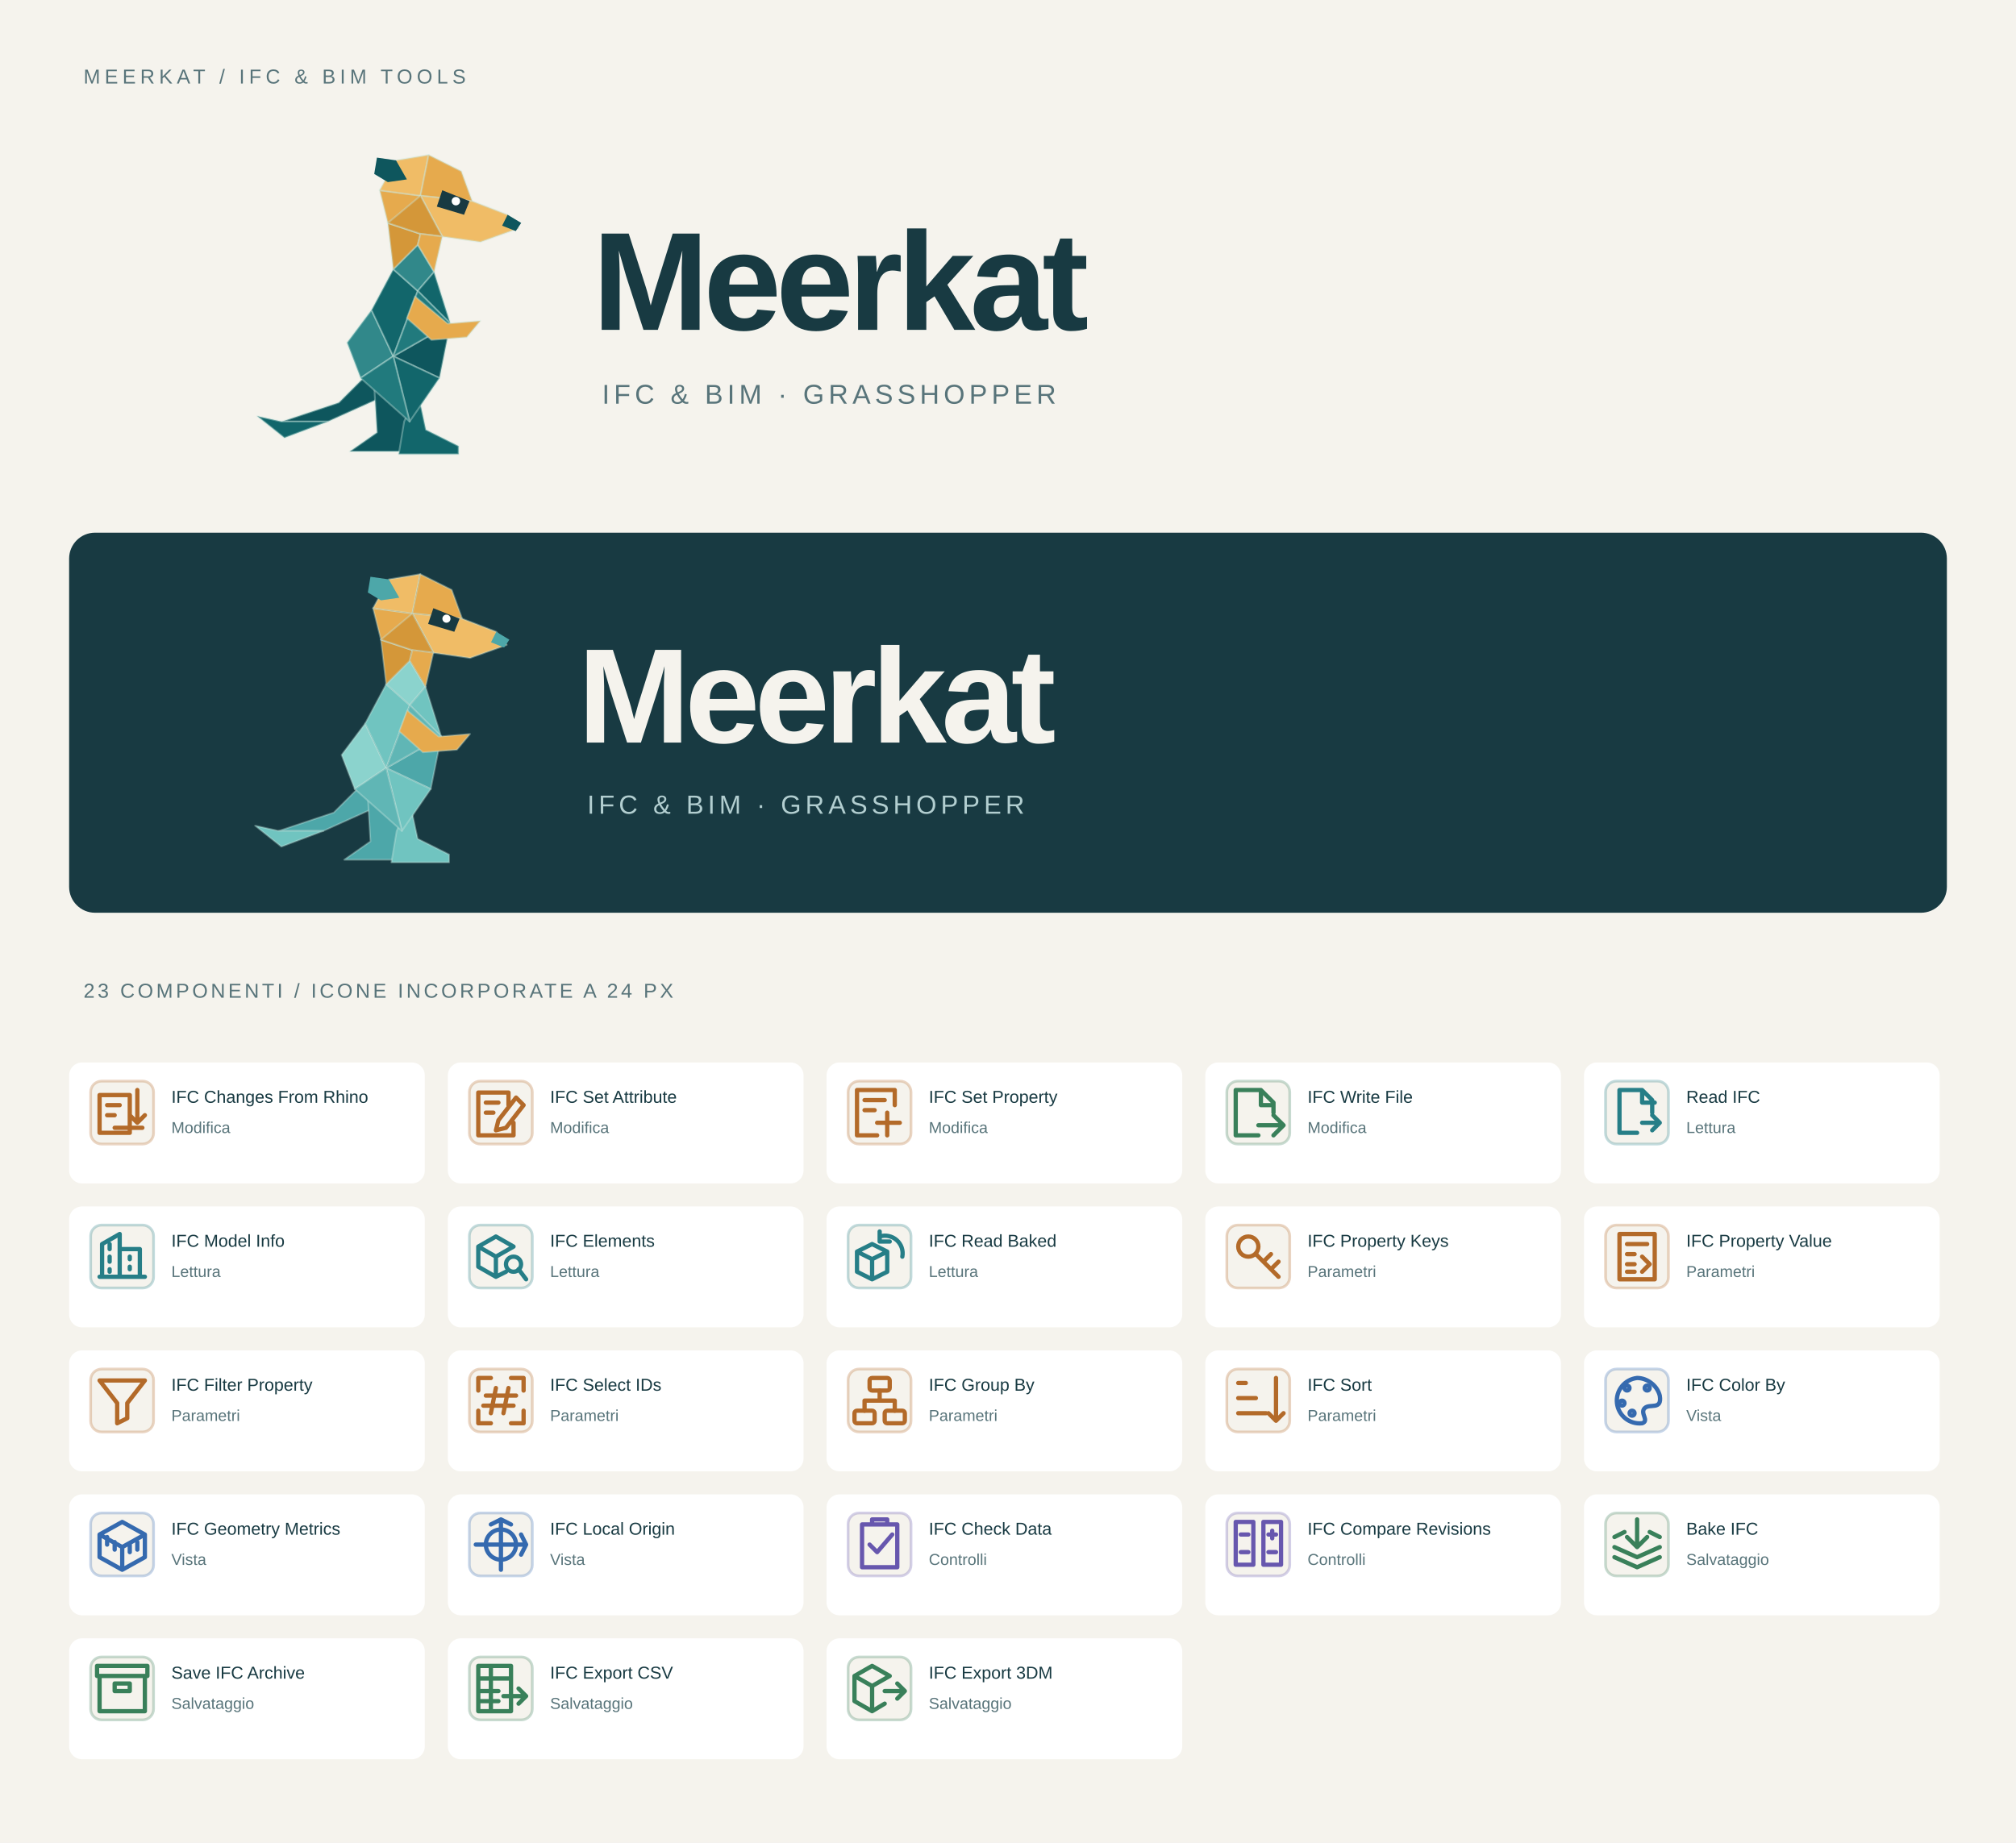
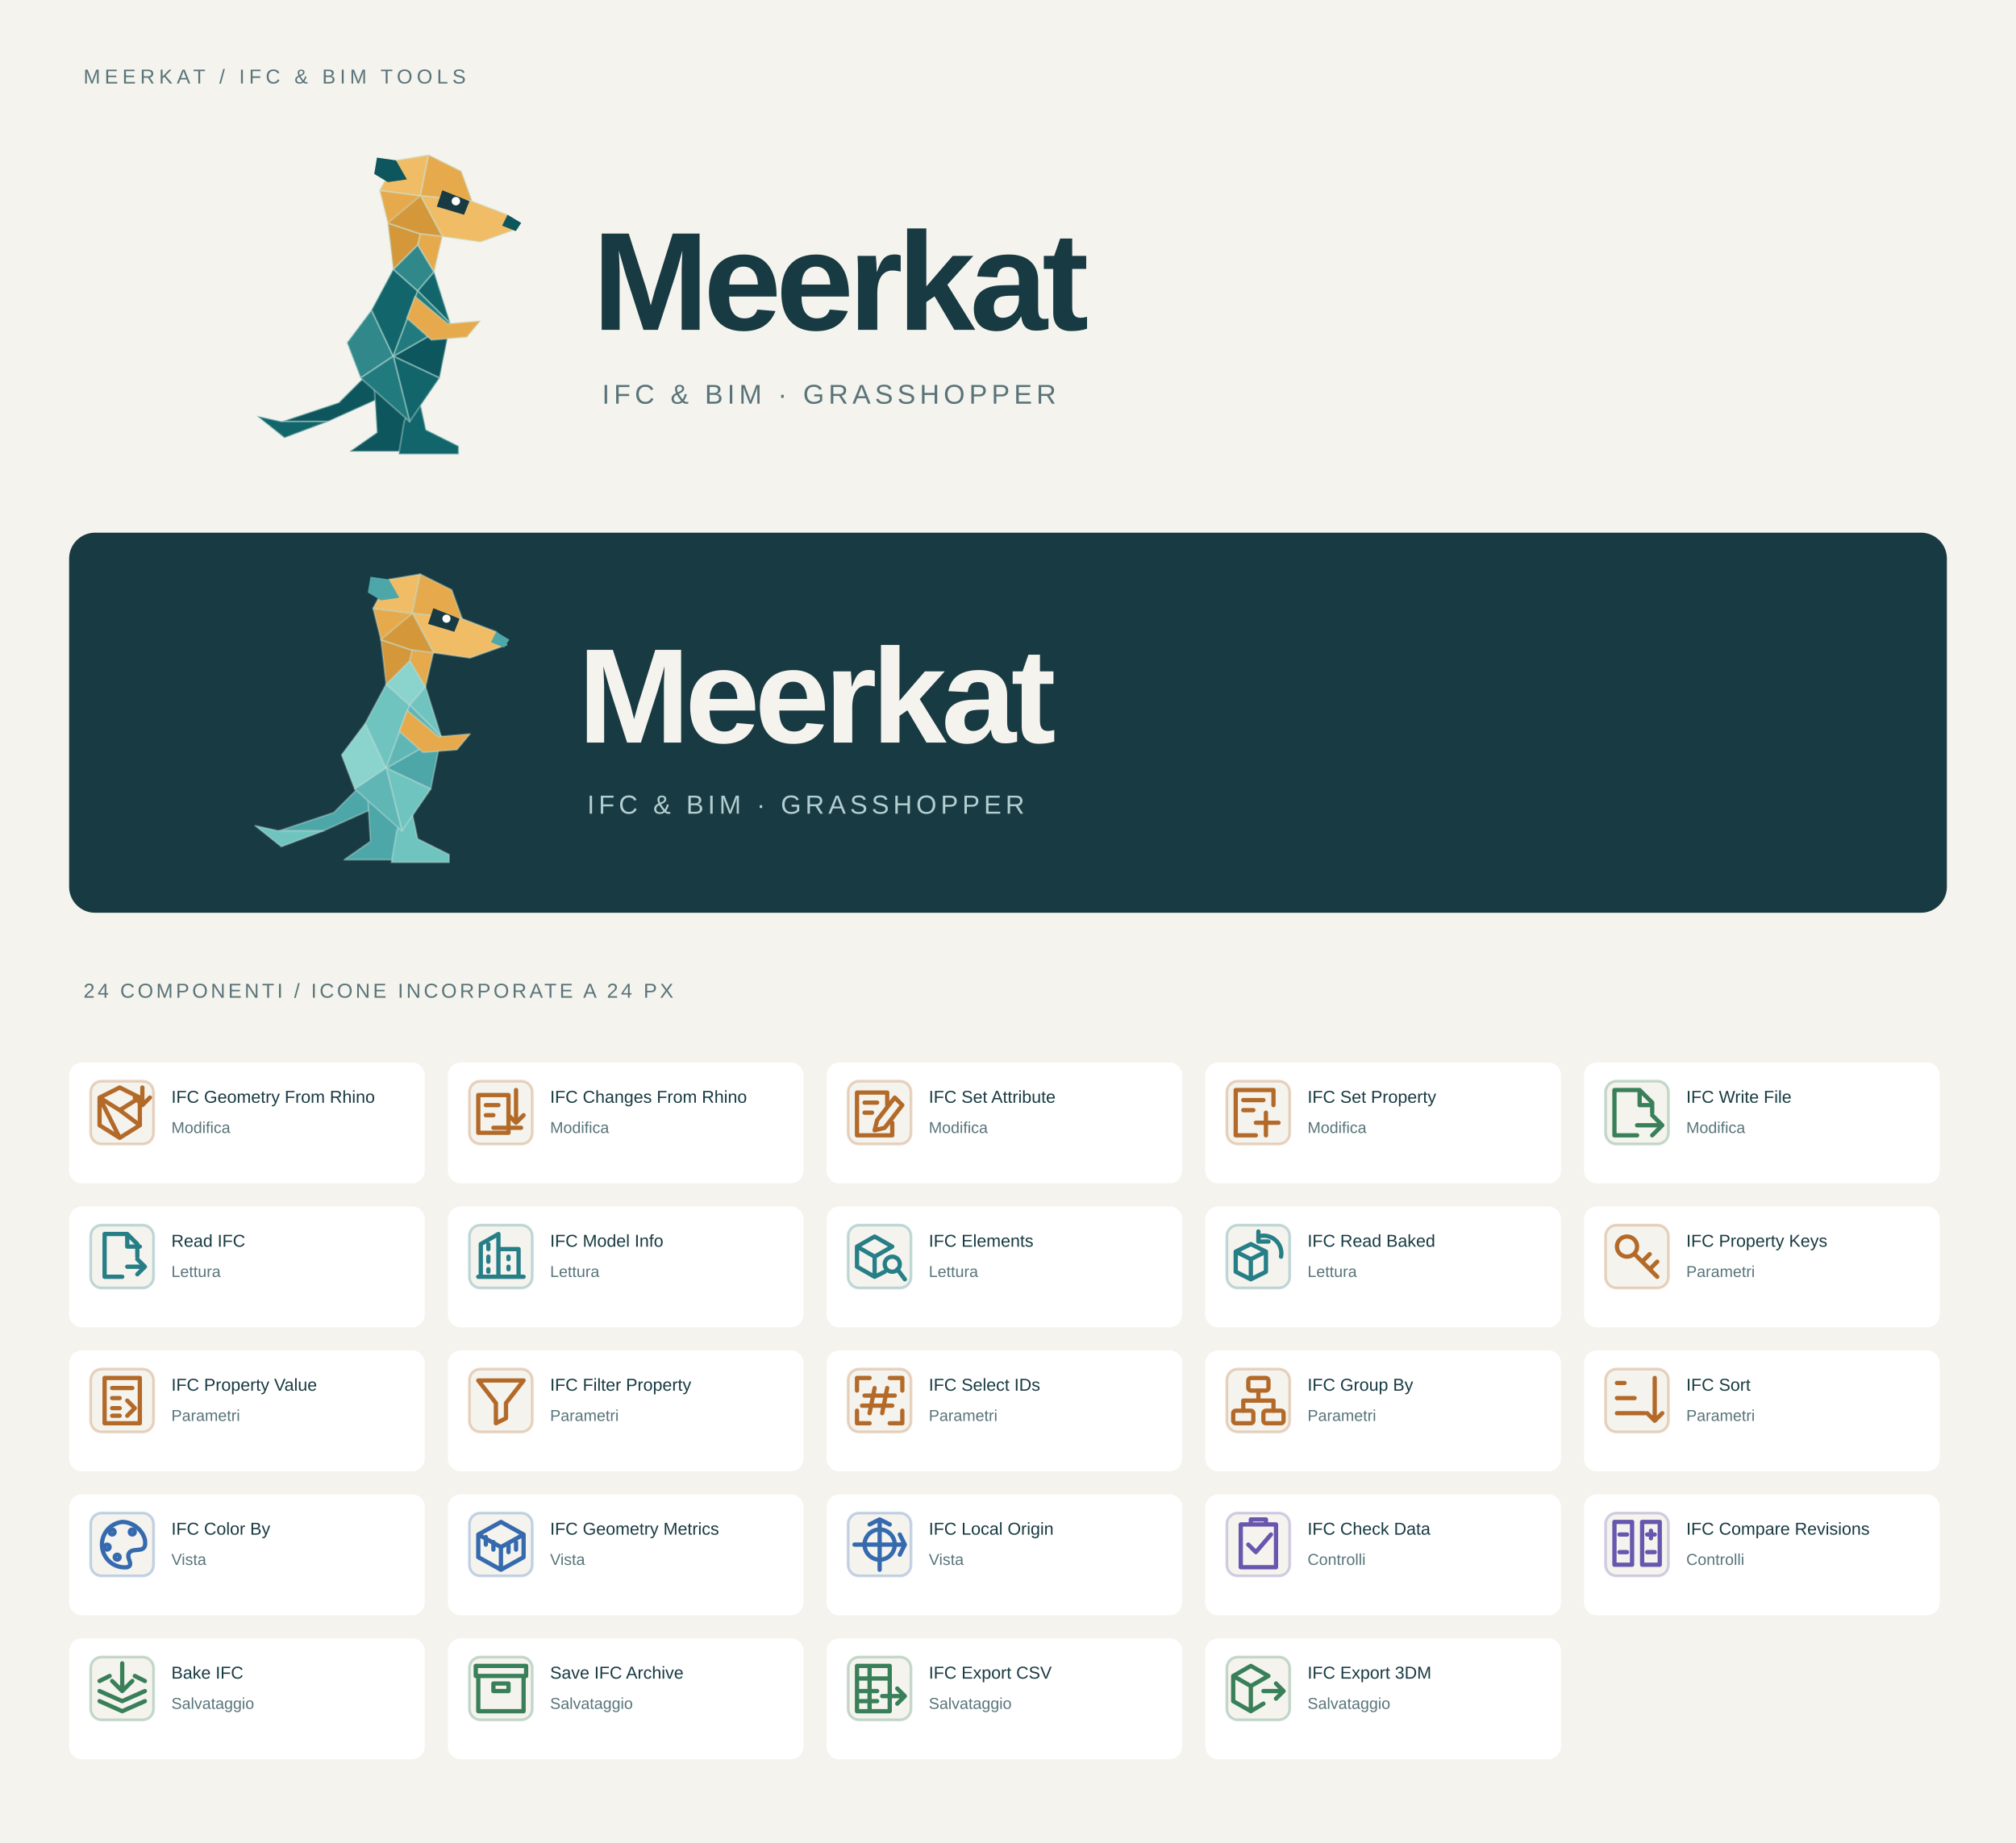
<svg xmlns="http://www.w3.org/2000/svg" width="1400" height="1280" viewBox="0 0 1400 1280">
  <rect width="1400" height="1280" fill="#F5F3ED" />
  <text x="58" y="58" font-family="Arial" font-size="14" fill="#58747A" letter-spacing="3">MEERKAT / IFC &amp; BIM TOOLS</text>
  <g transform="translate(140 86) scale(1.35)">
    <g transform="translate(16 2) scale(1.4)">
      <g stroke="#C6E5DE" stroke-opacity=".38" stroke-width=".65" stroke-linejoin="round">
        <polygon points="52,88 39,101 18,108 35,108 55,99" fill="#0E565D" />
        <polygon points="18,108 9,106 19,114 35,108" fill="#12666B" />
        <polygon points="52,95 53,112 43,119 66,119 67,110 65,98" fill="#0E565D" />
        <polygon points="68,97 71,111 83,117 83,120 61,120 63,108" fill="#12666B" />
        <polygon points="47,92 42,79 51,67 59,84" fill="#31888A" />
        <polygon points="51,67 59,52 68,60 59,84" fill="#12666B" />
        <polygon points="59,52 68,43 74,53 68,60" fill="#31888A" />
        <polygon points="74,53 80,72 68,60" fill="#12666B" />
        <polygon points="80,72 76,92 59,84" fill="#0E565D" />
        <polygon points="80,72 68,60 59,84" fill="#217A7D" />
        <polygon points="76,92 65,108 59,84" fill="#12666B" />
        <polygon points="65,108 47,92 59,84" fill="#217A7D" />
        <polygon points="67,62 79,72 91,71 86,77 73,78 64,70" fill="#E6AA4D" />
        <polygon points="59,52 57,35 69,39 68,43" fill="#D49739" />
        <polygon points="57,35 54,23 69,25 69,39" fill="#E6AA4D" />
        <polygon points="54,23 60,12 72,10 69,25" fill="#F0BC66" />
        <polygon points="72,10 84,16 88,27 69,25" fill="#E6AA4D" />
        <polygon points="88,27 101,32 105,37 91,42 77,40 69,25" fill="#F0BC66" />
        <polygon points="69,25 77,40 69,39 57,35" fill="#D49739" />
        <polygon points="69,39 77,40 74,53 68,43" fill="#E6AA4D" />
      </g>
      <path d="M57 20L52 17L53 11L60 12L64 19Z" fill="#0E565D" />
      <path d="M77 23L87 27L85 32L75 29Z" fill="#183A42" />
      <circle cx="82" cy="27" r="1.55" fill="#FFFFFF" />
      <path d="M101 32L106 35L104 38L99 36Z" fill="#0E565D" />
    </g>
    <text x="201" y="106" font-family="Arial, sans-serif" font-size="72" font-weight="700" letter-spacing="-2.8" fill="#183A42">Meerkat</text>
    <text x="206" y="144" font-family="Arial, sans-serif" font-size="14" letter-spacing="2.2" fill="#58747A">IFC &amp; BIM · GRASSHOPPER</text>
  </g>
  <rect x="48" y="370" width="1304" height="264" rx="18" fill="#183A42" />
  <g transform="translate(140 378) scale(1.3)">
    <g transform="translate(16 2) scale(1.4)">
      <g stroke="#C6E5DE" stroke-opacity=".38" stroke-width=".65" stroke-linejoin="round">
        <polygon points="52,88 39,101 18,108 35,108 55,99" fill="#4DA7A9" />
        <polygon points="18,108 9,106 19,114 35,108" fill="#70C4C0" />
        <polygon points="52,95 53,112 43,119 66,119 67,110 65,98" fill="#4DA7A9" />
        <polygon points="68,97 71,111 83,117 83,120 61,120 63,108" fill="#70C4C0" />
        <polygon points="47,92 42,79 51,67 59,84" fill="#8BD3CD" />
        <polygon points="51,67 59,52 68,60 59,84" fill="#70C4C0" />
        <polygon points="59,52 68,43 74,53 68,60" fill="#8BD3CD" />
        <polygon points="74,53 80,72 68,60" fill="#70C4C0" />
        <polygon points="80,72 76,92 59,84" fill="#4DA7A9" />
        <polygon points="80,72 68,60 59,84" fill="#60B6B5" />
        <polygon points="76,92 65,108 59,84" fill="#70C4C0" />
        <polygon points="65,108 47,92 59,84" fill="#60B6B5" />
        <polygon points="67,62 79,72 91,71 86,77 73,78 64,70" fill="#E6AA4D" />
        <polygon points="59,52 57,35 69,39 68,43" fill="#D49739" />
        <polygon points="57,35 54,23 69,25 69,39" fill="#E6AA4D" />
        <polygon points="54,23 60,12 72,10 69,25" fill="#F0BC66" />
        <polygon points="72,10 84,16 88,27 69,25" fill="#E6AA4D" />
        <polygon points="88,27 101,32 105,37 91,42 77,40 69,25" fill="#F0BC66" />
        <polygon points="69,25 77,40 69,39 57,35" fill="#D49739" />
        <polygon points="69,39 77,40 74,53 68,43" fill="#E6AA4D" />
      </g>
      <path d="M57 20L52 17L53 11L60 12L64 19Z" fill="#4DA7A9" />
      <path d="M77 23L87 27L85 32L75 29Z" fill="#183A42" />
      <circle cx="82" cy="27" r="1.55" fill="#FFFFFF" />
      <path d="M101 32L106 35L104 38L99 36Z" fill="#4DA7A9" />
    </g>
    <text x="201" y="106" font-family="Arial, sans-serif" font-size="72" font-weight="700" letter-spacing="-2.8" fill="#F5F3ED">Meerkat</text>
    <text x="206" y="144" font-family="Arial, sans-serif" font-size="14" letter-spacing="2.2" fill="#B2CED0">IFC &amp; BIM · GRASSHOPPER</text>
  </g>
-   <text x="58" y="693" font-family="Arial" font-size="14" fill="#58747A" letter-spacing="2">23 COMPONENTI / ICONE INCORPORATE A 24 PX</text>
+   <text x="58" y="693" font-family="Arial" font-size="14" fill="#58747A" letter-spacing="2">24 COMPONENTI / ICONE INCORPORATE A 24 PX</text>
  <g transform="translate(48 738)">
    <rect width="247" height="84" rx="9" fill="white" />
    <g transform="translate(14 12) scale(1.9)">
      <rect x=".5" y=".5" width="23" height="23" rx="4" fill="#F5F3ED" stroke="#B36A29" stroke-opacity=".28" />
      <g transform="translate(1 1) scale(.92)" fill="none" stroke="#B36A29" stroke-width="1.7" stroke-linecap="round" stroke-linejoin="round">
+         <path d="M3 6l8-4 8 4-8 5zM3 6v11l8 5 8-5V6M3 6l8 16M11 11l8 6M20 2v7m-3-3 3 3 3-3" />
+       </g>
+     </g>
+     <text x="71" y="28" font-family="Arial" font-size="12" fill="#183A42">IFC Geometry From Rhino</text>
+     <text x="71" y="49" font-family="Arial" font-size="11" fill="#58747A">Modifica</text>
+   </g>
+   <g transform="translate(311 738)">
+     <rect width="247" height="84" rx="9" fill="white" />
+     <g transform="translate(14 12) scale(1.9)">
+       <rect x=".5" y=".5" width="23" height="23" rx="4" fill="#F5F3ED" stroke="#B36A29" stroke-opacity=".28" />
+       <g transform="translate(1 1) scale(.92)" fill="none" stroke="#B36A29" stroke-width="1.7" stroke-linecap="round" stroke-linejoin="round">
        <path d="M3 5h12v15H3zM6 9h5M6 13h3M18 3v13m-3-3 3 3 3-3M9 18h11" />
      </g>
    </g>
    <text x="71" y="28" font-family="Arial" font-size="12" fill="#183A42">IFC Changes From Rhino</text>
    <text x="71" y="49" font-family="Arial" font-size="11" fill="#58747A">Modifica</text>
  </g>
-   <g transform="translate(311 738)">
+   <g transform="translate(574 738)">
    <rect width="247" height="84" rx="9" fill="white" />
    <g transform="translate(14 12) scale(1.9)">
      <rect x=".5" y=".5" width="23" height="23" rx="4" fill="#F5F3ED" stroke="#B36A29" stroke-opacity=".28" />
      <g transform="translate(1 1) scale(.92)" fill="none" stroke="#B36A29" stroke-width="1.7" stroke-linecap="round" stroke-linejoin="round">
        <path d="M3 4h12v5M3 4v17h14v-5M6 8h5M6 12h3M11 15l7-9 3 3-7 9-4 1z" />
      </g>
    </g>
    <text x="71" y="28" font-family="Arial" font-size="12" fill="#183A42">IFC Set Attribute</text>
    <text x="71" y="49" font-family="Arial" font-size="11" fill="#58747A">Modifica</text>
  </g>
-   <g transform="translate(574 738)">
+   <g transform="translate(837 738)">
    <rect width="247" height="84" rx="9" fill="white" />
    <g transform="translate(14 12) scale(1.9)">
      <rect x=".5" y=".5" width="23" height="23" rx="4" fill="#F5F3ED" stroke="#B36A29" stroke-opacity=".28" />
      <g transform="translate(1 1) scale(.92)" fill="none" stroke="#B36A29" stroke-width="1.7" stroke-linecap="round" stroke-linejoin="round">
        <path d="M3 3h15v6M3 3v18h8M6 7h8M6 11h4M15 12v9M11 16h9" />
      </g>
    </g>
    <text x="71" y="28" font-family="Arial" font-size="12" fill="#183A42">IFC Set Property</text>
    <text x="71" y="49" font-family="Arial" font-size="11" fill="#58747A">Modifica</text>
  </g>
-   <g transform="translate(837 738)">
+   <g transform="translate(1100 738)">
    <rect width="247" height="84" rx="9" fill="white" />
    <g transform="translate(14 12) scale(1.9)">
      <rect x=".5" y=".5" width="23" height="23" rx="4" fill="#F5F3ED" stroke="#39805A" stroke-opacity=".28" />
      <g transform="translate(1 1) scale(.92)" fill="none" stroke="#39805A" stroke-width="1.7" stroke-linecap="round" stroke-linejoin="round">
        <path d="M3 3h10l5 5v4M3 3v18h9M13 3v6h5M12 17h10m-4-4 4 4-4 4" />
      </g>
    </g>
    <text x="71" y="28" font-family="Arial" font-size="12" fill="#183A42">IFC Write File</text>
    <text x="71" y="49" font-family="Arial" font-size="11" fill="#58747A">Modifica</text>
  </g>
-   <g transform="translate(1100 738)">
+   <g transform="translate(48 838)">
    <rect width="247" height="84" rx="9" fill="white" />
    <g transform="translate(14 12) scale(1.9)">
      <rect x=".5" y=".5" width="23" height="23" rx="4" fill="#F5F3ED" stroke="#267E87" stroke-opacity=".28" />
      <g transform="translate(1 1) scale(.92)" fill="none" stroke="#267E87" stroke-width="1.7" stroke-linecap="round" stroke-linejoin="round">
        <path d="M5 3h9l4 4v5 M14 3v5h5 M5 3v17h7 M14 16h7m-3-3 3 3-3 3" />
      </g>
    </g>
    <text x="71" y="28" font-family="Arial" font-size="12" fill="#183A42">Read IFC</text>
    <text x="71" y="49" font-family="Arial" font-size="11" fill="#58747A">Lettura</text>
  </g>
-   <g transform="translate(48 838)">
+   <g transform="translate(311 838)">
    <rect width="247" height="84" rx="9" fill="white" />
    <g transform="translate(14 12) scale(1.9)">
      <rect x=".5" y=".5" width="23" height="23" rx="4" fill="#F5F3ED" stroke="#267E87" stroke-opacity=".28" />
      <g transform="translate(1 1) scale(.92)" fill="none" stroke="#267E87" stroke-width="1.7" stroke-linecap="round" stroke-linejoin="round">
        <path d="M4 20V7l7-4v17M11 9h8v11M3 20h18M7 7v2m0 3v2m0 3v1M15 12v1m0 3v1" />
      </g>
    </g>
    <text x="71" y="28" font-family="Arial" font-size="12" fill="#183A42">IFC Model Info</text>
    <text x="71" y="49" font-family="Arial" font-size="11" fill="#58747A">Lettura</text>
  </g>
-   <g transform="translate(311 838)">
+   <g transform="translate(574 838)">
    <rect width="247" height="84" rx="9" fill="white" />
    <g transform="translate(14 12) scale(1.9)">
      <rect x=".5" y=".5" width="23" height="23" rx="4" fill="#F5F3ED" stroke="#267E87" stroke-opacity=".28" />
      <g transform="translate(1 1) scale(.92)" fill="none" stroke="#267E87" stroke-width="1.7" stroke-linecap="round" stroke-linejoin="round">
        <path d="M3 8l7-4 7 4-7 4zM3 8v8l7 4 4-2M10 12v8" />
        <circle cx="17" cy="15" r="3" />
        <path d="M19 17l3 4" />
      </g>
    </g>
    <text x="71" y="28" font-family="Arial" font-size="12" fill="#183A42">IFC Elements</text>
    <text x="71" y="49" font-family="Arial" font-size="11" fill="#58747A">Lettura</text>
  </g>
-   <g transform="translate(574 838)">
+   <g transform="translate(837 838)">
    <rect width="247" height="84" rx="9" fill="white" />
    <g transform="translate(14 12) scale(1.9)">
      <rect x=".5" y=".5" width="23" height="23" rx="4" fill="#F5F3ED" stroke="#267E87" stroke-opacity=".28" />
      <g transform="translate(1 1) scale(.92)" fill="none" stroke="#267E87" stroke-width="1.7" stroke-linecap="round" stroke-linejoin="round">
        <path d="M3 10l6-3 6 3v8l-6 3-6-3zM3 10l6 3 6-3M9 13v8M21 12a7 7 0 0 0-9-8M12 2v4h4" />
      </g>
    </g>
    <text x="71" y="28" font-family="Arial" font-size="12" fill="#183A42">IFC Read Baked</text>
    <text x="71" y="49" font-family="Arial" font-size="11" fill="#58747A">Lettura</text>
  </g>
-   <g transform="translate(837 838)">
+   <g transform="translate(1100 838)">
    <rect width="247" height="84" rx="9" fill="white" />
    <g transform="translate(14 12) scale(1.9)">
      <rect x=".5" y=".5" width="23" height="23" rx="4" fill="#F5F3ED" stroke="#B36A29" stroke-opacity=".28" />
      <g transform="translate(1 1) scale(.92)" fill="none" stroke="#B36A29" stroke-width="1.7" stroke-linecap="round" stroke-linejoin="round">
        <circle cx="8" cy="8" r="4" />
        <path d="M11 11l9 9m-6-6 3-3m0 6 3-3" />
      </g>
    </g>
    <text x="71" y="28" font-family="Arial" font-size="12" fill="#183A42">IFC Property Keys</text>
    <text x="71" y="49" font-family="Arial" font-size="11" fill="#58747A">Parametri</text>
  </g>
-   <g transform="translate(1100 838)">
+   <g transform="translate(48 938)">
    <rect width="247" height="84" rx="9" fill="white" />
    <g transform="translate(14 12) scale(1.9)">
      <rect x=".5" y=".5" width="23" height="23" rx="4" fill="#F5F3ED" stroke="#B36A29" stroke-opacity=".28" />
      <g transform="translate(1 1) scale(.92)" fill="none" stroke="#B36A29" stroke-width="1.7" stroke-linecap="round" stroke-linejoin="round">
        <path d="M5 3h14v18H5zM8 7h8M8 11h3M8 15h3M8 18h3M14 12l3 3-3 3" />
      </g>
    </g>
    <text x="71" y="28" font-family="Arial" font-size="12" fill="#183A42">IFC Property Value</text>
    <text x="71" y="49" font-family="Arial" font-size="11" fill="#58747A">Parametri</text>
  </g>
-   <g transform="translate(48 938)">
+   <g transform="translate(311 938)">
    <rect width="247" height="84" rx="9" fill="white" />
    <g transform="translate(14 12) scale(1.9)">
      <rect x=".5" y=".5" width="23" height="23" rx="4" fill="#F5F3ED" stroke="#B36A29" stroke-opacity=".28" />
      <g transform="translate(1 1) scale(.92)" fill="none" stroke="#B36A29" stroke-width="1.7" stroke-linecap="round" stroke-linejoin="round">
        <path d="M3 4h18l-7 9v6l-4 2v-8z" />
      </g>
    </g>
    <text x="71" y="28" font-family="Arial" font-size="12" fill="#183A42">IFC Filter Property</text>
    <text x="71" y="49" font-family="Arial" font-size="11" fill="#58747A">Parametri</text>
  </g>
-   <g transform="translate(311 938)">
+   <g transform="translate(574 938)">
    <rect width="247" height="84" rx="9" fill="white" />
    <g transform="translate(14 12) scale(1.9)">
      <rect x=".5" y=".5" width="23" height="23" rx="4" fill="#F5F3ED" stroke="#B36A29" stroke-opacity=".28" />
      <g transform="translate(1 1) scale(.92)" fill="none" stroke="#B36A29" stroke-width="1.7" stroke-linecap="round" stroke-linejoin="round">
        <path d="M3 8V3h5m8 0h5v5M3 16v5h5m8 0h5v-5M10 7l-2 10m7-10-2 10M6 10h12M5 14h12" />
      </g>
    </g>
    <text x="71" y="28" font-family="Arial" font-size="12" fill="#183A42">IFC Select IDs</text>
    <text x="71" y="49" font-family="Arial" font-size="11" fill="#58747A">Parametri</text>
  </g>
-   <g transform="translate(574 938)">
+   <g transform="translate(837 938)">
    <rect width="247" height="84" rx="9" fill="white" />
    <g transform="translate(14 12) scale(1.9)">
      <rect x=".5" y=".5" width="23" height="23" rx="4" fill="#F5F3ED" stroke="#B36A29" stroke-opacity=".28" />
      <g transform="translate(1 1) scale(.92)" fill="none" stroke="#B36A29" stroke-width="1.7" stroke-linecap="round" stroke-linejoin="round">
        <rect x="8" y="3" width="8" height="5" rx="1" />
        <rect x="2" y="16" width="8" height="5" rx="1" />
        <rect x="14" y="16" width="8" height="5" rx="1" />
        <path d="M12 8v4M6 16v-4h12v4" />
      </g>
    </g>
    <text x="71" y="28" font-family="Arial" font-size="12" fill="#183A42">IFC Group By</text>
    <text x="71" y="49" font-family="Arial" font-size="11" fill="#58747A">Parametri</text>
  </g>
-   <g transform="translate(837 938)">
+   <g transform="translate(1100 938)">
    <rect width="247" height="84" rx="9" fill="white" />
    <g transform="translate(14 12) scale(1.9)">
      <rect x=".5" y=".5" width="23" height="23" rx="4" fill="#F5F3ED" stroke="#B36A29" stroke-opacity=".28" />
      <g transform="translate(1 1) scale(.92)" fill="none" stroke="#B36A29" stroke-width="1.7" stroke-linecap="round" stroke-linejoin="round">
        <path d="M4 5h3M4 11h7M4 17h11M19 3v17m-3-3 3 3 3-3" />
      </g>
    </g>
    <text x="71" y="28" font-family="Arial" font-size="12" fill="#183A42">IFC Sort</text>
    <text x="71" y="49" font-family="Arial" font-size="11" fill="#58747A">Parametri</text>
  </g>
-   <g transform="translate(1100 938)">
+   <g transform="translate(48 1038)">
    <rect width="247" height="84" rx="9" fill="white" />
    <g transform="translate(14 12) scale(1.9)">
      <rect x=".5" y=".5" width="23" height="23" rx="4" fill="#F5F3ED" stroke="#356AAF" stroke-opacity=".28" />
      <g transform="translate(1 1) scale(.92)" fill="none" stroke="#356AAF" stroke-width="1.7" stroke-linecap="round" stroke-linejoin="round">
        <path d="M12 3a9 9 0 1 0 2 18c3-1-1-4 1-6s7 1 6-5c-1-4-5-7-9-7z" />
        <circle cx="8" cy="7" r="1" />
        <circle cx="16" cy="7" r="1" />
        <circle cx="6" cy="13" r="1" />
        <circle cx="10" cy="17" r="1" />
      </g>
    </g>
    <text x="71" y="28" font-family="Arial" font-size="12" fill="#183A42">IFC Color By</text>
    <text x="71" y="49" font-family="Arial" font-size="11" fill="#58747A">Vista</text>
  </g>
-   <g transform="translate(48 1038)">
+   <g transform="translate(311 1038)">
    <rect width="247" height="84" rx="9" fill="white" />
    <g transform="translate(14 12) scale(1.9)">
      <rect x=".5" y=".5" width="23" height="23" rx="4" fill="#F5F3ED" stroke="#356AAF" stroke-opacity=".28" />
      <g transform="translate(1 1) scale(.92)" fill="none" stroke="#356AAF" stroke-width="1.7" stroke-linecap="round" stroke-linejoin="round">
        <path d="M3 8l9-5 9 5v9l-9 5-9-5zM3 8l9 5 9-5M12 13v9M6 9v3m3-1v3m6-2v3m3-4v3" />
      </g>
    </g>
    <text x="71" y="28" font-family="Arial" font-size="12" fill="#183A42">IFC Geometry Metrics</text>
    <text x="71" y="49" font-family="Arial" font-size="11" fill="#58747A">Vista</text>
  </g>
-   <g transform="translate(311 1038)">
+   <g transform="translate(574 1038)">
    <rect width="247" height="84" rx="9" fill="white" />
    <g transform="translate(14 12) scale(1.9)">
      <rect x=".5" y=".5" width="23" height="23" rx="4" fill="#F5F3ED" stroke="#356AAF" stroke-opacity=".28" />
      <g transform="translate(1 1) scale(.92)" fill="none" stroke="#356AAF" stroke-width="1.7" stroke-linecap="round" stroke-linejoin="round">
        <circle cx="12" cy="12" r="6" />
        <path d="M12 2v20M2 12h20M16 4l-4-2-4 2M20 8l2 4-2 4" />
      </g>
    </g>
    <text x="71" y="28" font-family="Arial" font-size="12" fill="#183A42">IFC Local Origin</text>
    <text x="71" y="49" font-family="Arial" font-size="11" fill="#58747A">Vista</text>
  </g>
-   <g transform="translate(574 1038)">
+   <g transform="translate(837 1038)">
    <rect width="247" height="84" rx="9" fill="white" />
    <g transform="translate(14 12) scale(1.9)">
      <rect x=".5" y=".5" width="23" height="23" rx="4" fill="#F5F3ED" stroke="#6757AE" stroke-opacity=".28" />
      <g transform="translate(1 1) scale(.92)" fill="none" stroke="#6757AE" stroke-width="1.7" stroke-linecap="round" stroke-linejoin="round">
        <path d="M5 4h14v17H5zM9 4V2h6v2M8 12l3 3 6-7" />
      </g>
    </g>
    <text x="71" y="28" font-family="Arial" font-size="12" fill="#183A42">IFC Check Data</text>
    <text x="71" y="49" font-family="Arial" font-size="11" fill="#58747A">Controlli</text>
  </g>
-   <g transform="translate(837 1038)">
+   <g transform="translate(1100 1038)">
    <rect width="247" height="84" rx="9" fill="white" />
    <g transform="translate(14 12) scale(1.9)">
      <rect x=".5" y=".5" width="23" height="23" rx="4" fill="#F5F3ED" stroke="#6757AE" stroke-opacity=".28" />
      <g transform="translate(1 1) scale(.92)" fill="none" stroke="#6757AE" stroke-width="1.7" stroke-linecap="round" stroke-linejoin="round">
        <path d="M3 3h7v17H3zM14 3h7v17h-7zM5 8h3m8 0h3m-1.5-1.5v3M5 15h3M16 15h3" />
      </g>
    </g>
    <text x="71" y="28" font-family="Arial" font-size="12" fill="#183A42">IFC Compare Revisions</text>
    <text x="71" y="49" font-family="Arial" font-size="11" fill="#58747A">Controlli</text>
  </g>
-   <g transform="translate(1100 1038)">
+   <g transform="translate(48 1138)">
    <rect width="247" height="84" rx="9" fill="white" />
    <g transform="translate(14 12) scale(1.9)">
      <rect x=".5" y=".5" width="23" height="23" rx="4" fill="#F5F3ED" stroke="#39805A" stroke-opacity=".28" />
      <g transform="translate(1 1) scale(.92)" fill="none" stroke="#39805A" stroke-width="1.7" stroke-linecap="round" stroke-linejoin="round">
        <path d="M3 13l9 4 9-4M3 17l9 4 9-4M12 2v11m-4-4 4 4 4-4M3 9l4-2m10 0 4 2" />
      </g>
    </g>
    <text x="71" y="28" font-family="Arial" font-size="12" fill="#183A42">Bake IFC</text>
    <text x="71" y="49" font-family="Arial" font-size="11" fill="#58747A">Salvataggio</text>
  </g>
-   <g transform="translate(48 1138)">
+   <g transform="translate(311 1138)">
    <rect width="247" height="84" rx="9" fill="white" />
    <g transform="translate(14 12) scale(1.9)">
      <rect x=".5" y=".5" width="23" height="23" rx="4" fill="#F5F3ED" stroke="#39805A" stroke-opacity=".28" />
      <g transform="translate(1 1) scale(.92)" fill="none" stroke="#39805A" stroke-width="1.7" stroke-linecap="round" stroke-linejoin="round">
        <path d="M3 7h18v14H3zM2 3h20v4H2zM9 10h6v3H9z" />
      </g>
    </g>
    <text x="71" y="28" font-family="Arial" font-size="12" fill="#183A42">Save IFC Archive</text>
    <text x="71" y="49" font-family="Arial" font-size="11" fill="#58747A">Salvataggio</text>
  </g>
-   <g transform="translate(311 1138)">
+   <g transform="translate(574 1138)">
    <rect width="247" height="84" rx="9" fill="white" />
    <g transform="translate(14 12) scale(1.9)">
      <rect x=".5" y=".5" width="23" height="23" rx="4" fill="#F5F3ED" stroke="#39805A" stroke-opacity=".28" />
      <g transform="translate(1 1) scale(.92)" fill="none" stroke="#39805A" stroke-width="1.7" stroke-linecap="round" stroke-linejoin="round">
        <path d="M3 3h13v18H3zM3 8h13M3 13h8M3 17h8M8 3v18M13 15h9m-3-3 3 3-3 3" />
      </g>
    </g>
    <text x="71" y="28" font-family="Arial" font-size="12" fill="#183A42">IFC Export CSV</text>
    <text x="71" y="49" font-family="Arial" font-size="11" fill="#58747A">Salvataggio</text>
  </g>
-   <g transform="translate(574 1138)">
+   <g transform="translate(837 1138)">
    <rect width="247" height="84" rx="9" fill="white" />
    <g transform="translate(14 12) scale(1.9)">
      <rect x=".5" y=".5" width="23" height="23" rx="4" fill="#F5F3ED" stroke="#39805A" stroke-opacity=".28" />
      <g transform="translate(1 1) scale(.92)" fill="none" stroke="#39805A" stroke-width="1.7" stroke-linecap="round" stroke-linejoin="round">
        <path d="M2 7l7-4 7 4-7 4zM2 7v10l7 4 5-3M9 11v10M14 13h8m-3-3 3 3-3 3" />
      </g>
    </g>
    <text x="71" y="28" font-family="Arial" font-size="12" fill="#183A42">IFC Export 3DM</text>
    <text x="71" y="49" font-family="Arial" font-size="11" fill="#58747A">Salvataggio</text>
  </g>
</svg>
